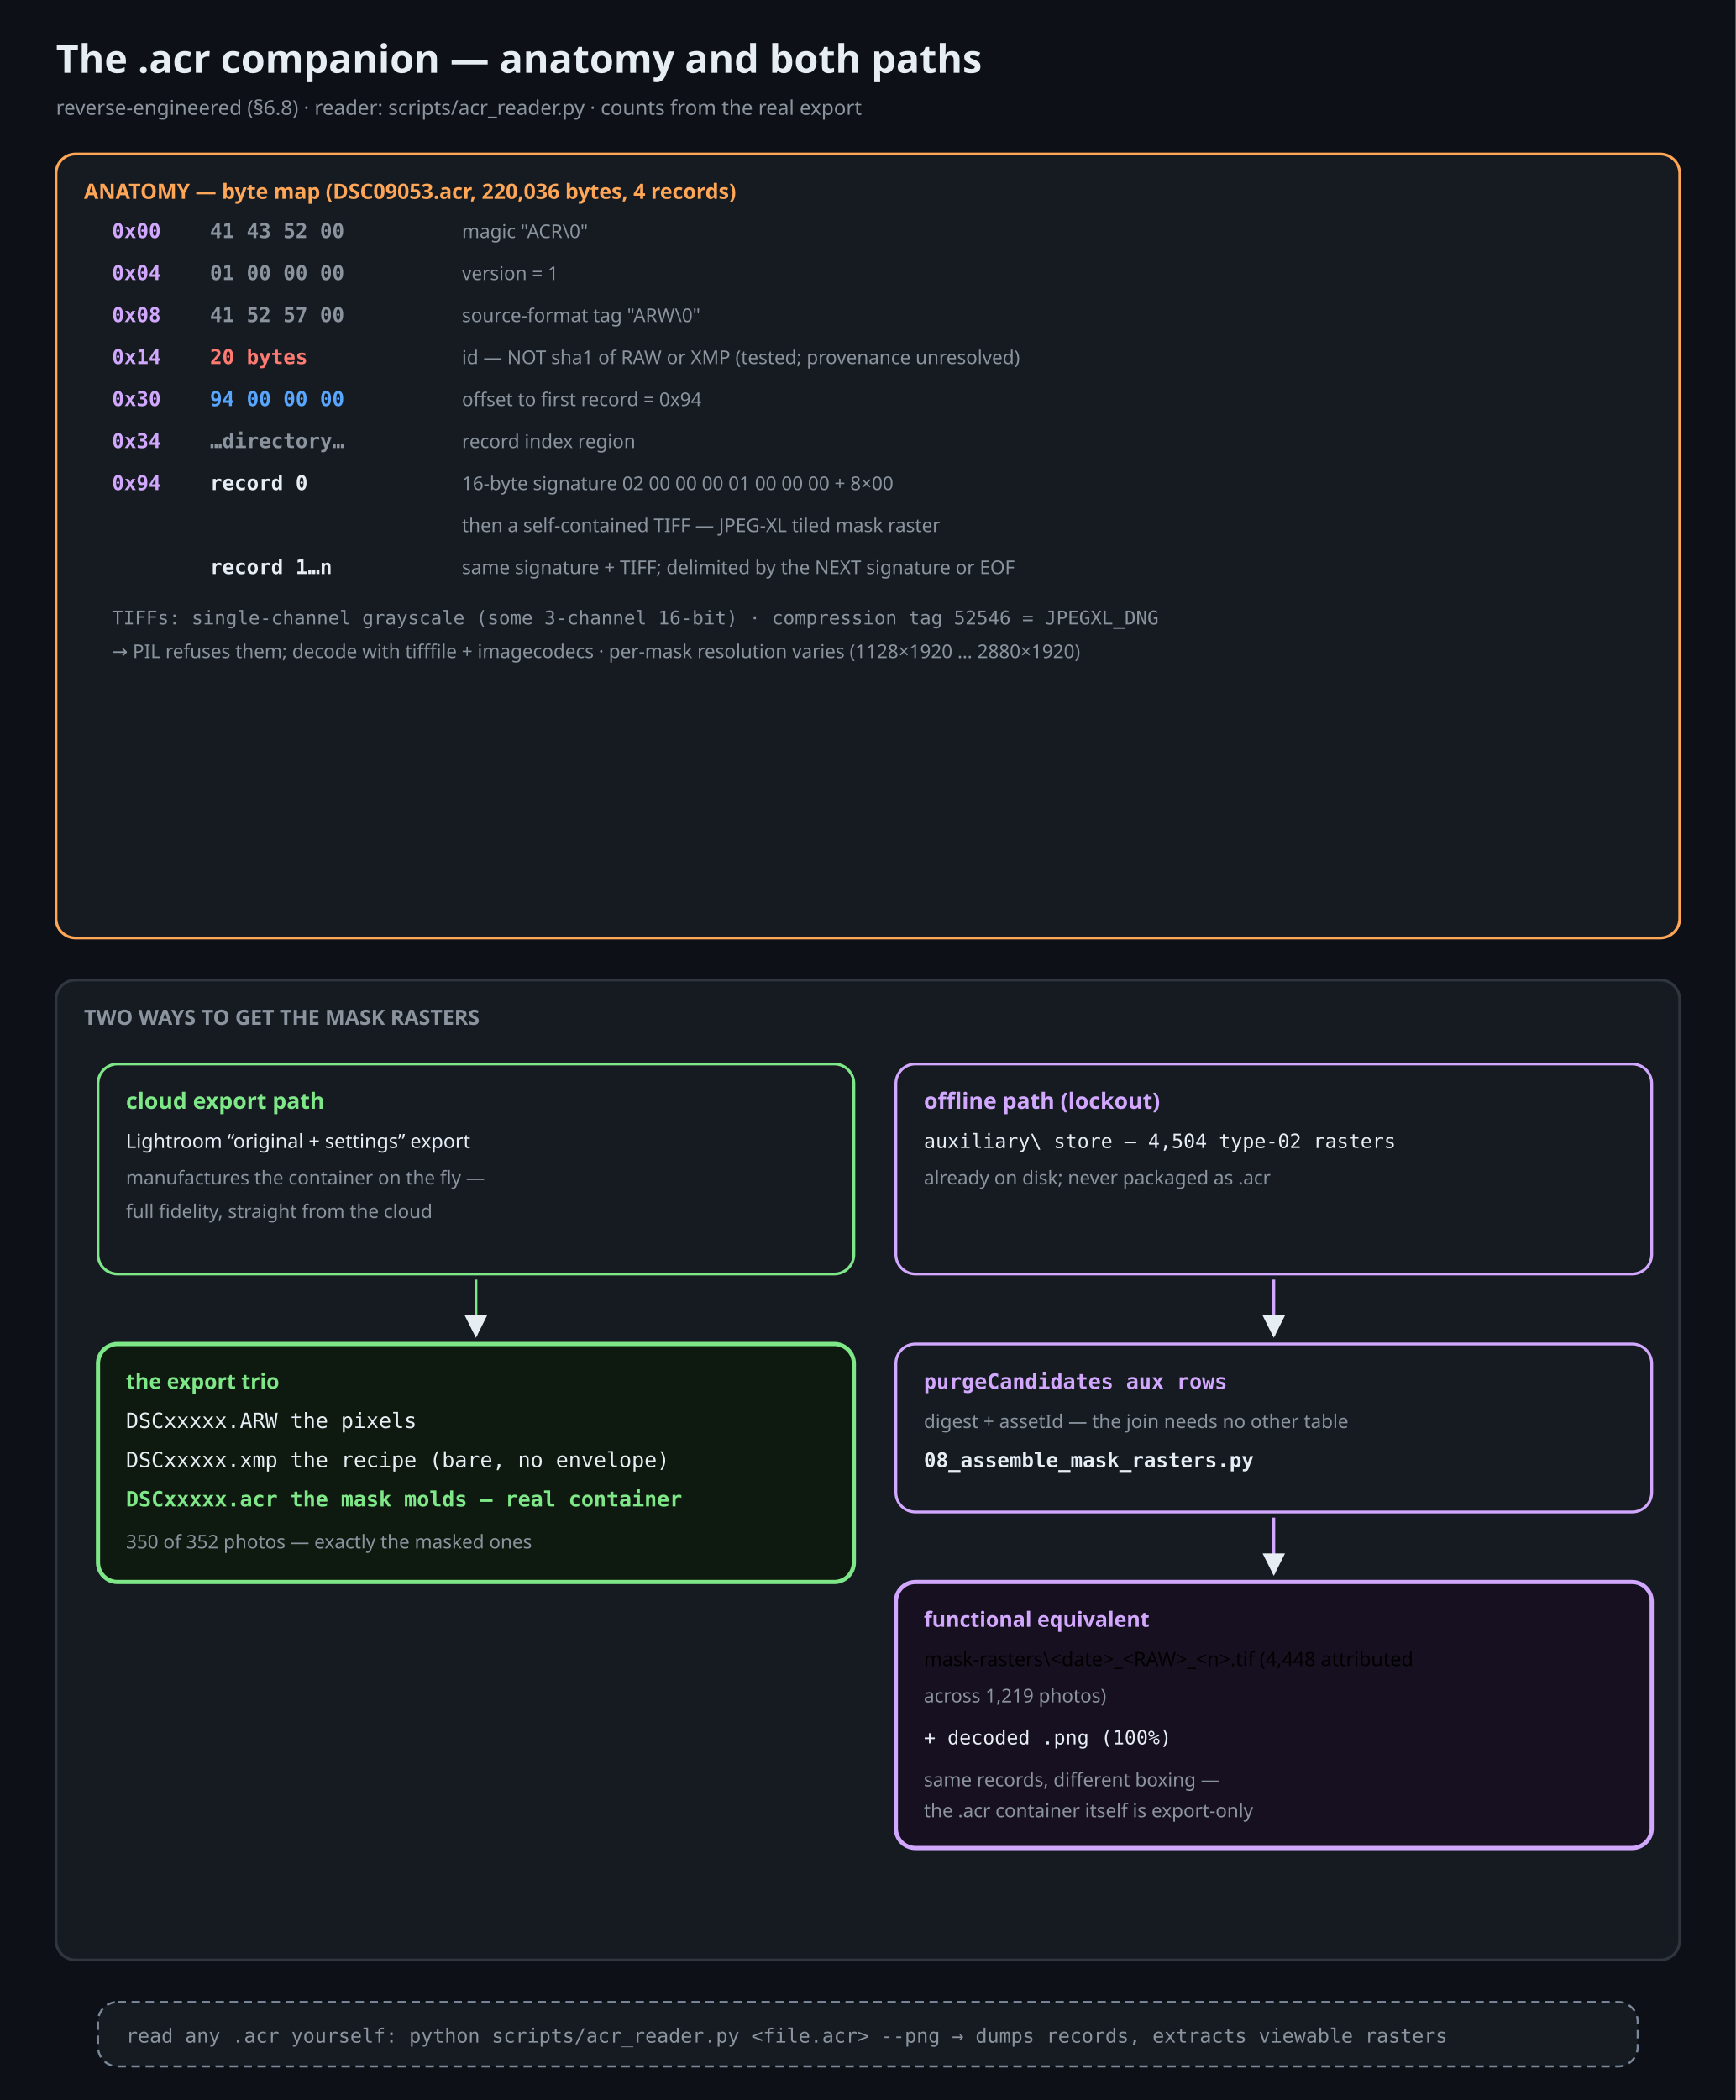
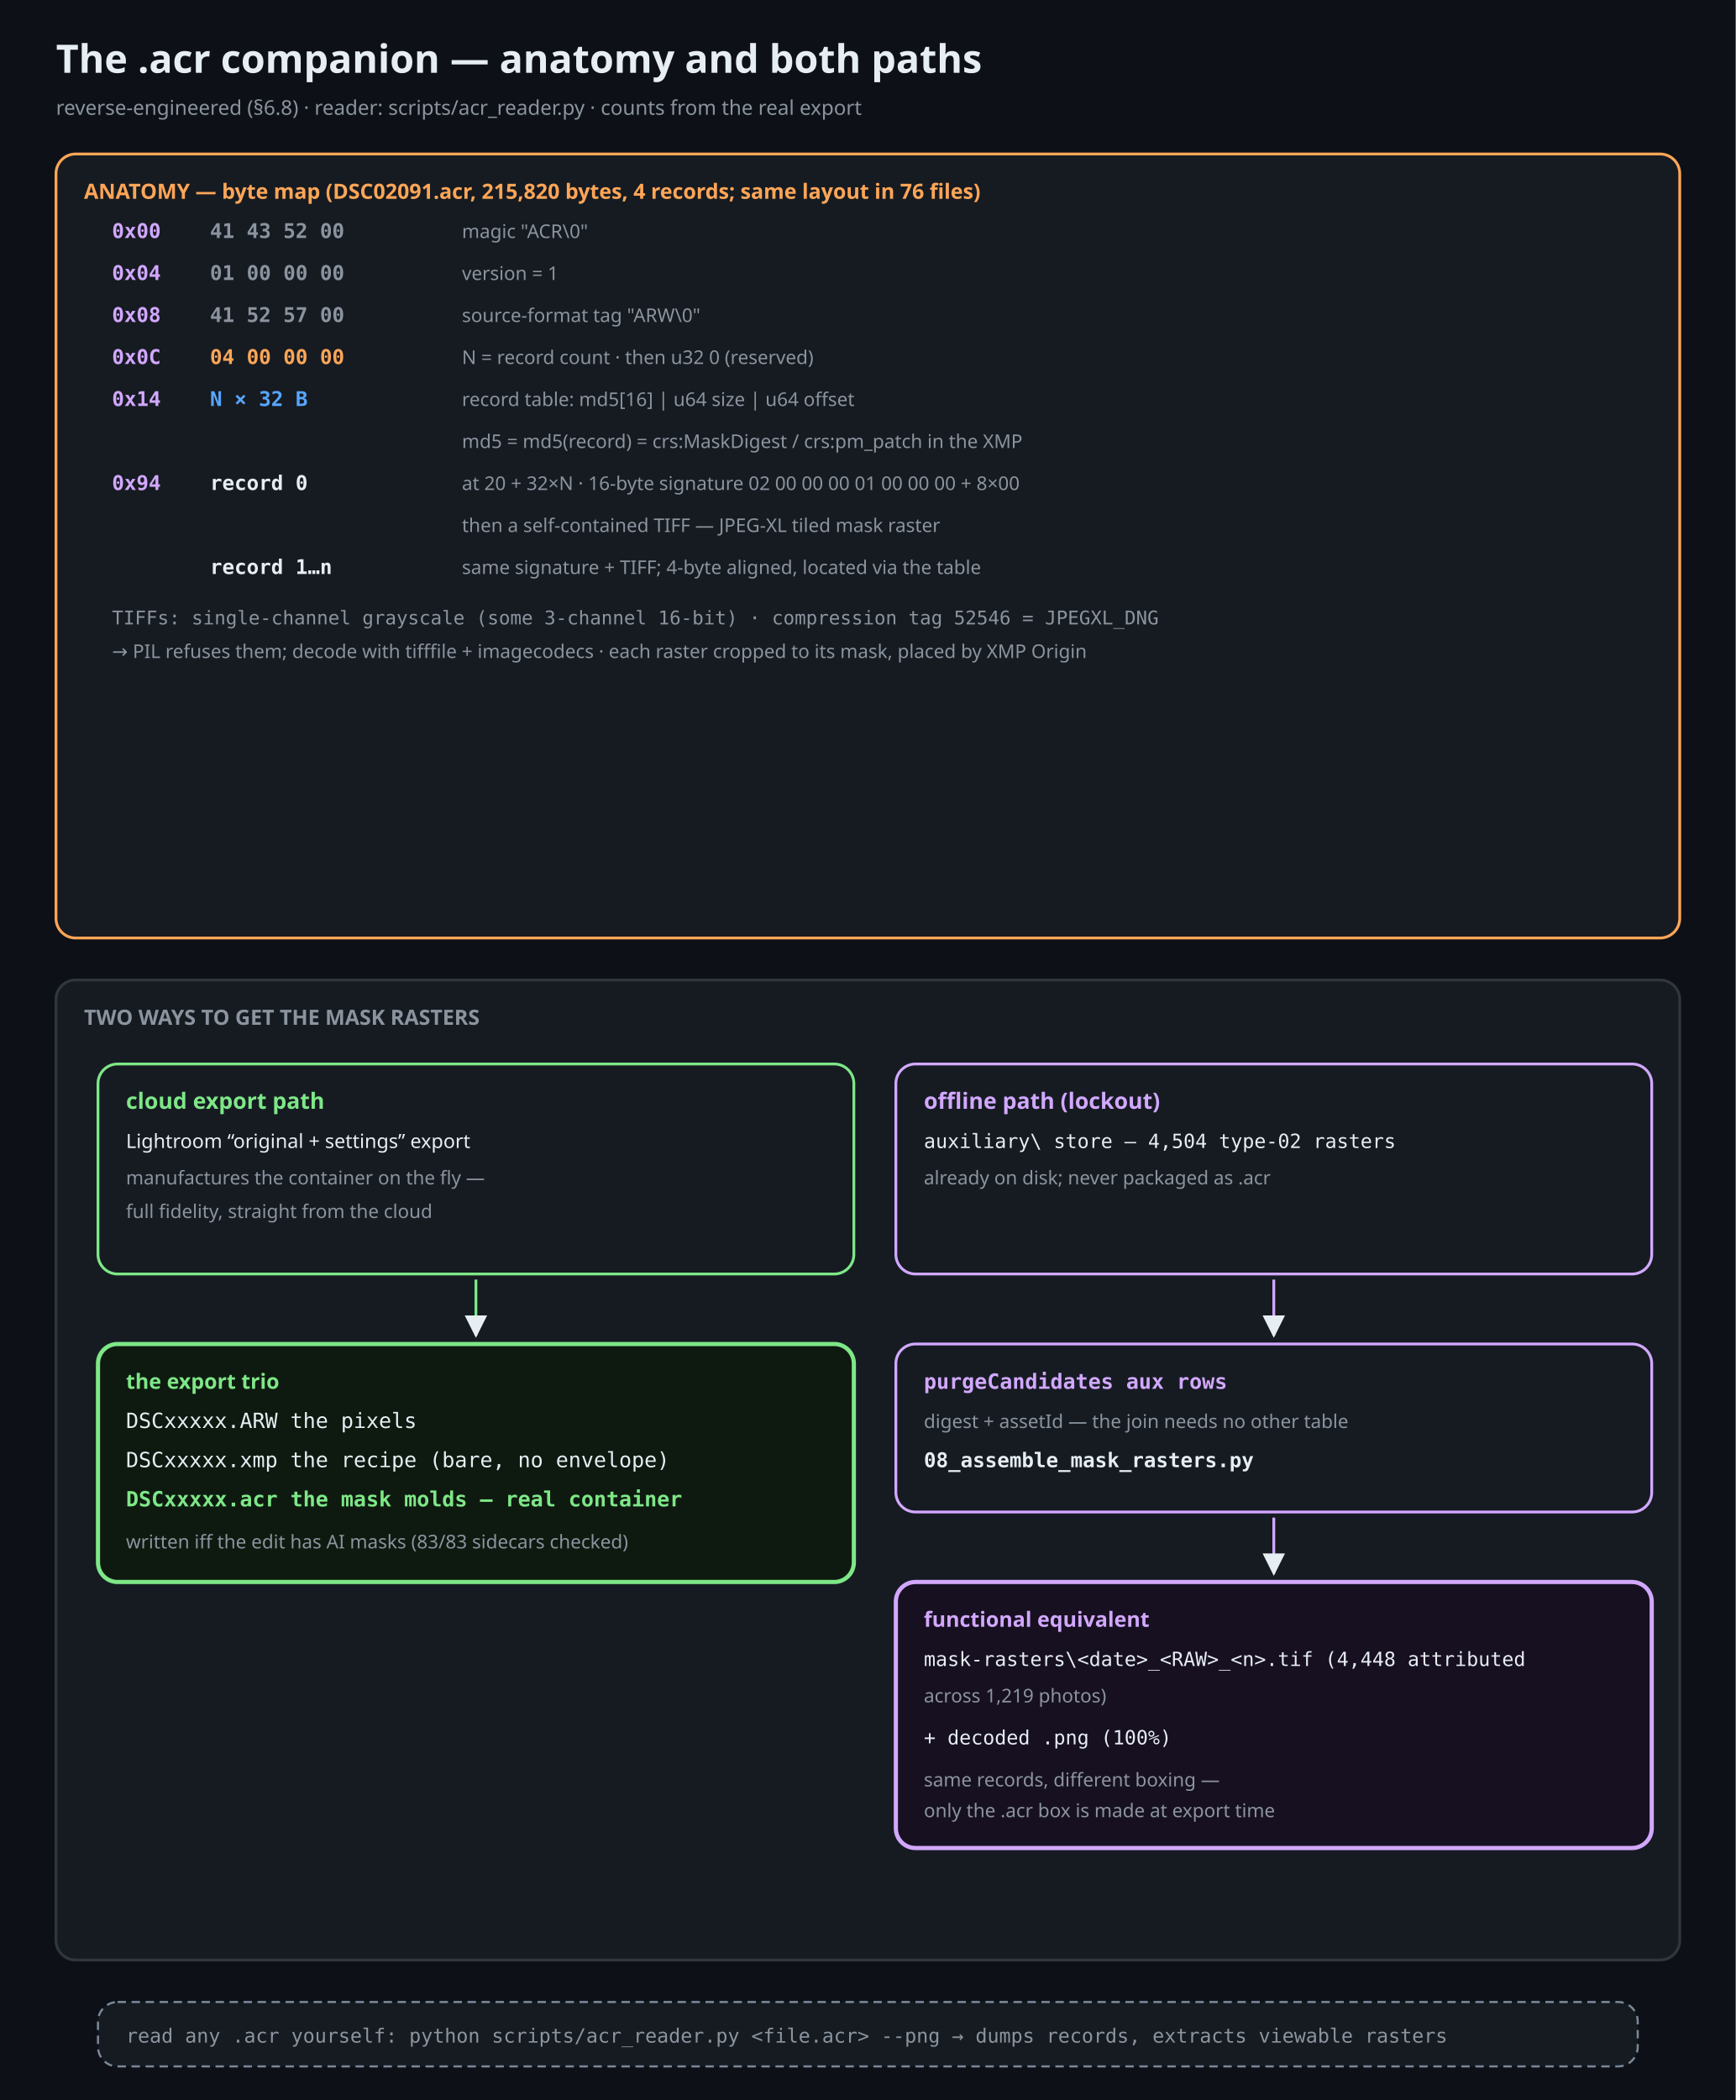
<svg xmlns="http://www.w3.org/2000/svg" width="1240" height="1500" viewBox="0 0 1240 1500" font-family="'Segoe UI', sans-serif">
  <rect width="1240" height="1500" fill="#0d1117" />
  <defs>
    <marker id="arr" viewBox="0 0 10 10" refX="9" refY="5" markerWidth="8" markerHeight="8" orient="auto-start-reverse">
      <path d="M 0 0 L 10 5 L 0 10 z" fill="#e6edf3" />
    </marker>
  </defs>
  <text x="40" y="52" font-size="28" fill="#e6edf3" font-family="'Segoe UI', sans-serif" font-weight="bold" text-anchor="start">The .acr companion — anatomy and both paths</text>
  <text x="40" y="82" font-size="14.5" fill="#8b949e" font-family="'Segoe UI', sans-serif" font-weight="normal" text-anchor="start">reverse-engineered (§6.8) · reader: scripts/acr_reader.py · counts from the real export</text>
  <rect x="40" y="110" width="1160" height="560" rx="14" fill="#161b22" stroke="#ffa657" stroke-width="2" />
-   <text x="60" y="142" font-size="15" fill="#ffa657" font-family="'Segoe UI', sans-serif" font-weight="bold" text-anchor="start">ANATOMY — byte map (DSC09053.acr, 220,036 bytes, 4 records)</text>
+   <text x="60" y="142" font-size="15" fill="#ffa657" font-family="'Segoe UI', sans-serif" font-weight="bold" text-anchor="start">ANATOMY — byte map (DSC02091.acr, 215,820 bytes, 4 records; same layout in 76 files)</text>
  <text x="80" y="170" font-size="14.5" fill="#d2a8ff" font-family="Consolas, 'Cascadia Mono', monospace" font-weight="bold" text-anchor="start">0x00</text>
  <text x="150" y="170" font-size="14.5" fill="#8b949e" font-family="Consolas, 'Cascadia Mono', monospace" font-weight="bold" text-anchor="start">41 43 52 00</text>
  <text x="330" y="170" font-size="13.5" fill="#8b949e" font-family="'Segoe UI', sans-serif" font-weight="normal" text-anchor="start">magic "ACR\0"</text>
  <text x="80" y="200" font-size="14.5" fill="#d2a8ff" font-family="Consolas, 'Cascadia Mono', monospace" font-weight="bold" text-anchor="start">0x04</text>
  <text x="150" y="200" font-size="14.5" fill="#8b949e" font-family="Consolas, 'Cascadia Mono', monospace" font-weight="bold" text-anchor="start">01 00 00 00</text>
  <text x="330" y="200" font-size="13.5" fill="#8b949e" font-family="'Segoe UI', sans-serif" font-weight="normal" text-anchor="start">version = 1</text>
  <text x="80" y="230" font-size="14.5" fill="#d2a8ff" font-family="Consolas, 'Cascadia Mono', monospace" font-weight="bold" text-anchor="start">0x08</text>
  <text x="150" y="230" font-size="14.5" fill="#8b949e" font-family="Consolas, 'Cascadia Mono', monospace" font-weight="bold" text-anchor="start">41 52 57 00</text>
  <text x="330" y="230" font-size="13.5" fill="#8b949e" font-family="'Segoe UI', sans-serif" font-weight="normal" text-anchor="start">source-format tag "ARW\0"</text>
-   <text x="80" y="260" font-size="14.5" fill="#d2a8ff" font-family="Consolas, 'Cascadia Mono', monospace" font-weight="bold" text-anchor="start">0x14</text>
-   <text x="150" y="260" font-size="14.5" fill="#ff7b72" font-family="Consolas, 'Cascadia Mono', monospace" font-weight="bold" text-anchor="start">20 bytes</text>
-   <text x="330" y="260" font-size="13.5" fill="#8b949e" font-family="'Segoe UI', sans-serif" font-weight="normal" text-anchor="start">id — NOT sha1 of RAW or XMP (tested; provenance unresolved)</text>
-   <text x="80" y="290" font-size="14.5" fill="#d2a8ff" font-family="Consolas, 'Cascadia Mono', monospace" font-weight="bold" text-anchor="start">0x30</text>
-   <text x="150" y="290" font-size="14.5" fill="#58a6ff" font-family="Consolas, 'Cascadia Mono', monospace" font-weight="bold" text-anchor="start">94 00 00 00</text>
-   <text x="330" y="290" font-size="13.5" fill="#8b949e" font-family="'Segoe UI', sans-serif" font-weight="normal" text-anchor="start">offset to first record = 0x94</text>
-   <text x="80" y="320" font-size="14.5" fill="#d2a8ff" font-family="Consolas, 'Cascadia Mono', monospace" font-weight="bold" text-anchor="start">0x34</text>
-   <text x="150" y="320" font-size="14.5" fill="#8b949e" font-family="Consolas, 'Cascadia Mono', monospace" font-weight="bold" text-anchor="start">…directory…</text>
-   <text x="330" y="320" font-size="13.5" fill="#8b949e" font-family="'Segoe UI', sans-serif" font-weight="normal" text-anchor="start">record index region</text>
+   <text x="80" y="260" font-size="14.5" fill="#d2a8ff" font-family="Consolas, 'Cascadia Mono', monospace" font-weight="bold" text-anchor="start">0x0C</text>
+   <text x="150" y="260" font-size="14.5" fill="#ffa657" font-family="Consolas, 'Cascadia Mono', monospace" font-weight="bold" text-anchor="start">04 00 00 00</text>
+   <text x="330" y="260" font-size="13.5" fill="#8b949e" font-family="'Segoe UI', sans-serif" font-weight="normal" text-anchor="start">N = record count · then u32 0 (reserved)</text>
+   <text x="80" y="290" font-size="14.5" fill="#d2a8ff" font-family="Consolas, 'Cascadia Mono', monospace" font-weight="bold" text-anchor="start">0x14</text>
+   <text x="150" y="290" font-size="14.5" fill="#58a6ff" font-family="Consolas, 'Cascadia Mono', monospace" font-weight="bold" text-anchor="start">N × 32 B</text>
+   <text x="330" y="290" font-size="13.5" fill="#8b949e" font-family="'Segoe UI', sans-serif" font-weight="normal" text-anchor="start">record table: md5[16] | u64 size | u64 offset</text>
+   <text x="80" y="320" font-size="14.5" fill="#d2a8ff" font-family="Consolas, 'Cascadia Mono', monospace" font-weight="bold" text-anchor="start" />
+   <text x="150" y="320" font-size="14.5" fill="#58a6ff" font-family="Consolas, 'Cascadia Mono', monospace" font-weight="bold" text-anchor="start">           </text>
+   <text x="330" y="320" font-size="13.5" fill="#8b949e" font-family="'Segoe UI', sans-serif" font-weight="normal" text-anchor="start">md5 = md5(record) = crs:MaskDigest / crs:pm_patch in the XMP</text>
  <text x="80" y="350" font-size="14.5" fill="#d2a8ff" font-family="Consolas, 'Cascadia Mono', monospace" font-weight="bold" text-anchor="start">0x94</text>
  <text x="150" y="350" font-size="14.5" fill="#e6edf3" font-family="Consolas, 'Cascadia Mono', monospace" font-weight="bold" text-anchor="start">record 0</text>
-   <text x="330" y="350" font-size="13.5" fill="#8b949e" font-family="'Segoe UI', sans-serif" font-weight="normal" text-anchor="start">16-byte signature 02 00 00 00 01 00 00 00 + 8×00</text>
+   <text x="330" y="350" font-size="13.5" fill="#8b949e" font-family="'Segoe UI', sans-serif" font-weight="normal" text-anchor="start">at 20 + 32×N · 16-byte signature 02 00 00 00 01 00 00 00 + 8×00</text>
  <text x="80" y="380" font-size="14.5" fill="#d2a8ff" font-family="Consolas, 'Cascadia Mono', monospace" font-weight="bold" text-anchor="start" />
  <text x="150" y="380" font-size="14.5" fill="#7ee787" font-family="Consolas, 'Cascadia Mono', monospace" font-weight="bold" text-anchor="start">           </text>
  <text x="330" y="380" font-size="13.5" fill="#8b949e" font-family="'Segoe UI', sans-serif" font-weight="normal" text-anchor="start">then a self-contained TIFF — JPEG-XL tiled mask raster</text>
  <text x="80" y="410" font-size="14.5" fill="#d2a8ff" font-family="Consolas, 'Cascadia Mono', monospace" font-weight="bold" text-anchor="start" />
  <text x="150" y="410" font-size="14.5" fill="#e6edf3" font-family="Consolas, 'Cascadia Mono', monospace" font-weight="bold" text-anchor="start">record 1…n</text>
-   <text x="330" y="410" font-size="13.5" fill="#8b949e" font-family="'Segoe UI', sans-serif" font-weight="normal" text-anchor="start">same signature + TIFF; delimited by the NEXT signature or EOF</text>
+   <text x="330" y="410" font-size="13.5" fill="#8b949e" font-family="'Segoe UI', sans-serif" font-weight="normal" text-anchor="start">same signature + TIFF; 4-byte aligned, located via the table</text>
  <text x="80" y="446" font-size="13.5" fill="#8b949e" font-family="Consolas, 'Cascadia Mono', monospace" font-weight="normal" text-anchor="start">TIFFs: single-channel grayscale (some 3-channel 16-bit) · compression tag 52546 = JPEGXL_DNG</text>
-   <text x="80" y="470" font-size="13.5" fill="#8b949e" font-family="'Segoe UI', sans-serif" font-weight="normal" text-anchor="start">→ PIL refuses them; decode with tifffile + imagecodecs · per-mask resolution varies (1128×1920 … 2880×1920)</text>
+   <text x="80" y="470" font-size="13.5" fill="#8b949e" font-family="'Segoe UI', sans-serif" font-weight="normal" text-anchor="start">→ PIL refuses them; decode with tifffile + imagecodecs · each raster cropped to its mask, placed by XMP Origin</text>
  <rect x="40" y="700" width="1160" height="700" rx="14" fill="#161b22" stroke="#30363d" stroke-width="2" />
  <text x="60" y="732" font-size="15" fill="#8b949e" font-family="'Segoe UI', sans-serif" font-weight="bold" text-anchor="start">TWO WAYS TO GET THE MASK RASTERS</text>
  <rect x="70" y="760" width="540" height="150" rx="14" fill="#161b22" stroke="#7ee787" stroke-width="2" />
  <text x="90" y="792" font-size="16" fill="#7ee787" font-family="'Segoe UI', sans-serif" font-weight="bold" text-anchor="start">cloud export path</text>
  <text x="90" y="820" font-size="14" fill="#e6edf3" font-family="'Segoe UI', sans-serif" font-weight="normal" text-anchor="start">Lightroom “original + settings” export</text>
  <text x="90" y="846" font-size="13.5" fill="#8b949e" font-family="'Segoe UI', sans-serif" font-weight="normal" text-anchor="start">manufactures the container on the fly —</text>
  <text x="90" y="870" font-size="13.5" fill="#8b949e" font-family="'Segoe UI', sans-serif" font-weight="normal" text-anchor="start">full fidelity, straight from the cloud</text>
  <rect x="70" y="960" width="540" height="170" rx="14" fill="#0e1a10" stroke="#7ee787" stroke-width="3" />
  <text x="90" y="992" font-size="15" fill="#7ee787" font-family="'Segoe UI', sans-serif" font-weight="bold" text-anchor="start">the export trio</text>
  <text x="90" y="1020" font-size="15" fill="#e6edf3" font-family="Consolas, 'Cascadia Mono', monospace" font-weight="normal" text-anchor="start">DSCxxxxx.ARW   the pixels</text>
  <text x="90" y="1048" font-size="15" fill="#e6edf3" font-family="Consolas, 'Cascadia Mono', monospace" font-weight="normal" text-anchor="start">DSCxxxxx.xmp   the recipe (bare, no envelope)</text>
  <text x="90" y="1076" font-size="15" fill="#7ee787" font-family="Consolas, 'Cascadia Mono', monospace" font-weight="bold" text-anchor="start">DSCxxxxx.acr   the mask molds — real container</text>
-   <text x="90" y="1106" font-size="13.5" fill="#8b949e" font-family="'Segoe UI', sans-serif" font-weight="normal" text-anchor="start">350 of 352 photos — exactly the masked ones</text>
+   <text x="90" y="1106" font-size="13.5" fill="#8b949e" font-family="'Segoe UI', sans-serif" font-weight="normal" text-anchor="start">written iff the edit has AI masks (83/83 sidecars checked)</text>
  <line x1="340" y1="914" x2="340" y2="954" stroke="#7ee787" stroke-width="2" marker-end="url(#arr)" />
  <rect x="640" y="760" width="540" height="150" rx="14" fill="#161b22" stroke="#d2a8ff" stroke-width="2" />
  <text x="660" y="792" font-size="16" fill="#d2a8ff" font-family="'Segoe UI', sans-serif" font-weight="bold" text-anchor="start">offline path (lockout)</text>
  <text x="660" y="820" font-size="14" fill="#e6edf3" font-family="Consolas, 'Cascadia Mono', monospace" font-weight="normal" text-anchor="start">auxiliary\ store — 4,504 type-02 rasters</text>
  <text x="660" y="846" font-size="13.5" fill="#8b949e" font-family="'Segoe UI', sans-serif" font-weight="normal" text-anchor="start">already on disk; never packaged as .acr</text>
  <rect x="640" y="960" width="540" height="120" rx="14" fill="#161b22" stroke="#d2a8ff" stroke-width="2" />
  <text x="660" y="992" font-size="15" fill="#d2a8ff" font-family="Consolas, 'Cascadia Mono', monospace" font-weight="bold" text-anchor="start">purgeCandidates aux rows</text>
  <text x="660" y="1020" font-size="13.5" fill="#8b949e" font-family="'Segoe UI', sans-serif" font-weight="normal" text-anchor="start">digest + assetId — the join needs no other table</text>
  <text x="660" y="1048" font-size="14.5" fill="#e6edf3" font-family="Consolas, 'Cascadia Mono', monospace" font-weight="bold" text-anchor="start">08_assemble_mask_rasters.py</text>
  <line x1="910" y1="914" x2="910" y2="954" stroke="#d2a8ff" stroke-width="2" marker-end="url(#arr)" />
  <rect x="640" y="1130" width="540" height="190" rx="14" fill="#171021" stroke="#d2a8ff" stroke-width="3" />
  <text x="660" y="1162" font-size="15" fill="#d2a8ff" font-family="'Segoe UI', sans-serif" font-weight="bold" text-anchor="start">functional equivalent</text>
-   <text x="660" y="1190" font-size="14" fill="14" font-family="#e6edf3" font-weight="Consolas, 'Cascadia Mono', monospace" text-anchor="start">mask-rasters\&lt;date&gt;_&lt;RAW&gt;_&lt;n&gt;.tif  (4,448 attributed</text>
+   <text x="660" y="1190" font-size="14" fill="#e6edf3" font-family="Consolas, 'Cascadia Mono', monospace" font-weight="normal" text-anchor="start">mask-rasters\&lt;date&gt;_&lt;RAW&gt;_&lt;n&gt;.tif  (4,448 attributed</text>
  <text x="660" y="1216" font-size="13.5" fill="#8b949e" font-family="'Segoe UI', sans-serif" font-weight="normal" text-anchor="start">across 1,219 photos)</text>
  <text x="660" y="1246" font-size="14" fill="#e6edf3" font-family="Consolas, 'Cascadia Mono', monospace" font-weight="normal" text-anchor="start">                     + decoded .png   (100%)</text>
  <text x="660" y="1276" font-size="13.5" fill="#8b949e" font-family="'Segoe UI', sans-serif" font-weight="normal" text-anchor="start">same records, different boxing —</text>
-   <text x="660" y="1298" font-size="13.5" fill="#8b949e" font-family="'Segoe UI', sans-serif" font-weight="normal" text-anchor="start">the .acr container itself is export-only</text>
+   <text x="660" y="1298" font-size="13.5" fill="#8b949e" font-family="'Segoe UI', sans-serif" font-weight="normal" text-anchor="start">only the .acr box is made at export time</text>
  <line x1="910" y1="1084" x2="910" y2="1124" stroke="#d2a8ff" stroke-width="2" marker-end="url(#arr)" />
  <rect x="70" y="1430" width="1100" height="46" rx="14" fill="#161b22" stroke="#7A8899" stroke-width="1.5" stroke-dasharray="6 4" />
  <text x="90" y="1459" font-size="14" fill="#8b949e" font-family="Consolas, 'Cascadia Mono', monospace" font-weight="normal" text-anchor="start">read any .acr yourself:  python scripts/acr_reader.py &lt;file.acr&gt; --png   → dumps records, extracts viewable rasters</text>
</svg>
